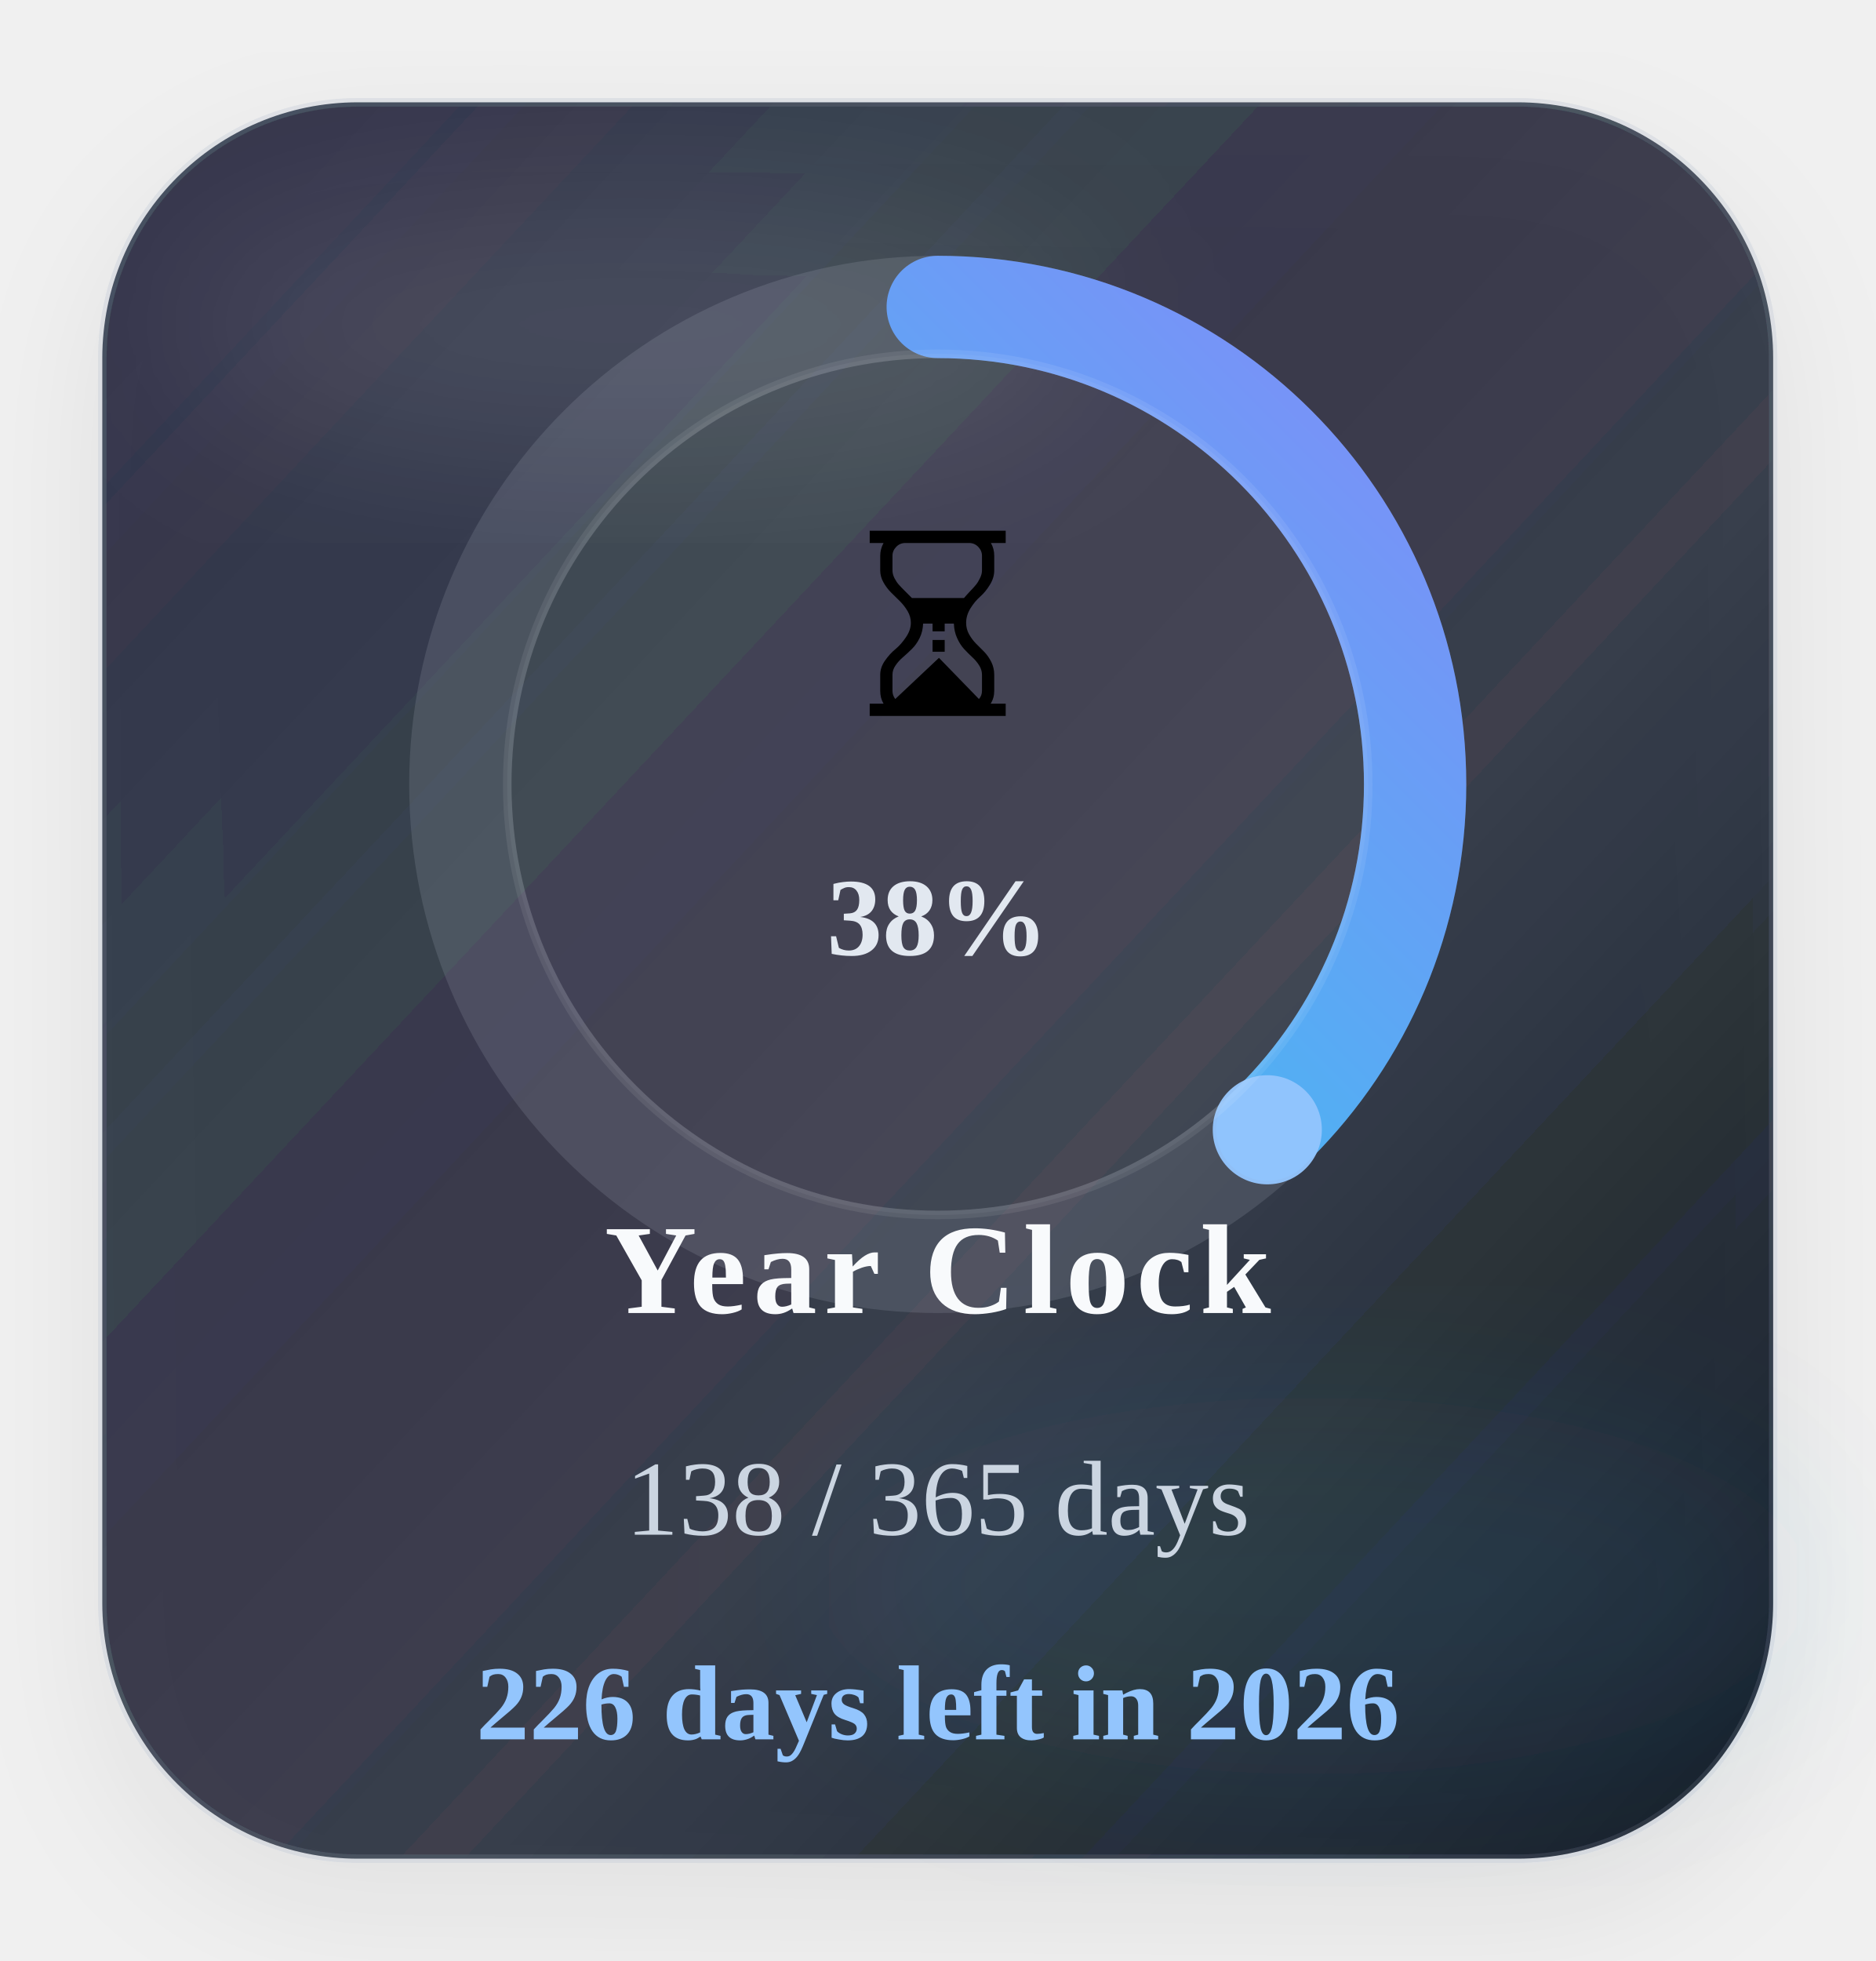
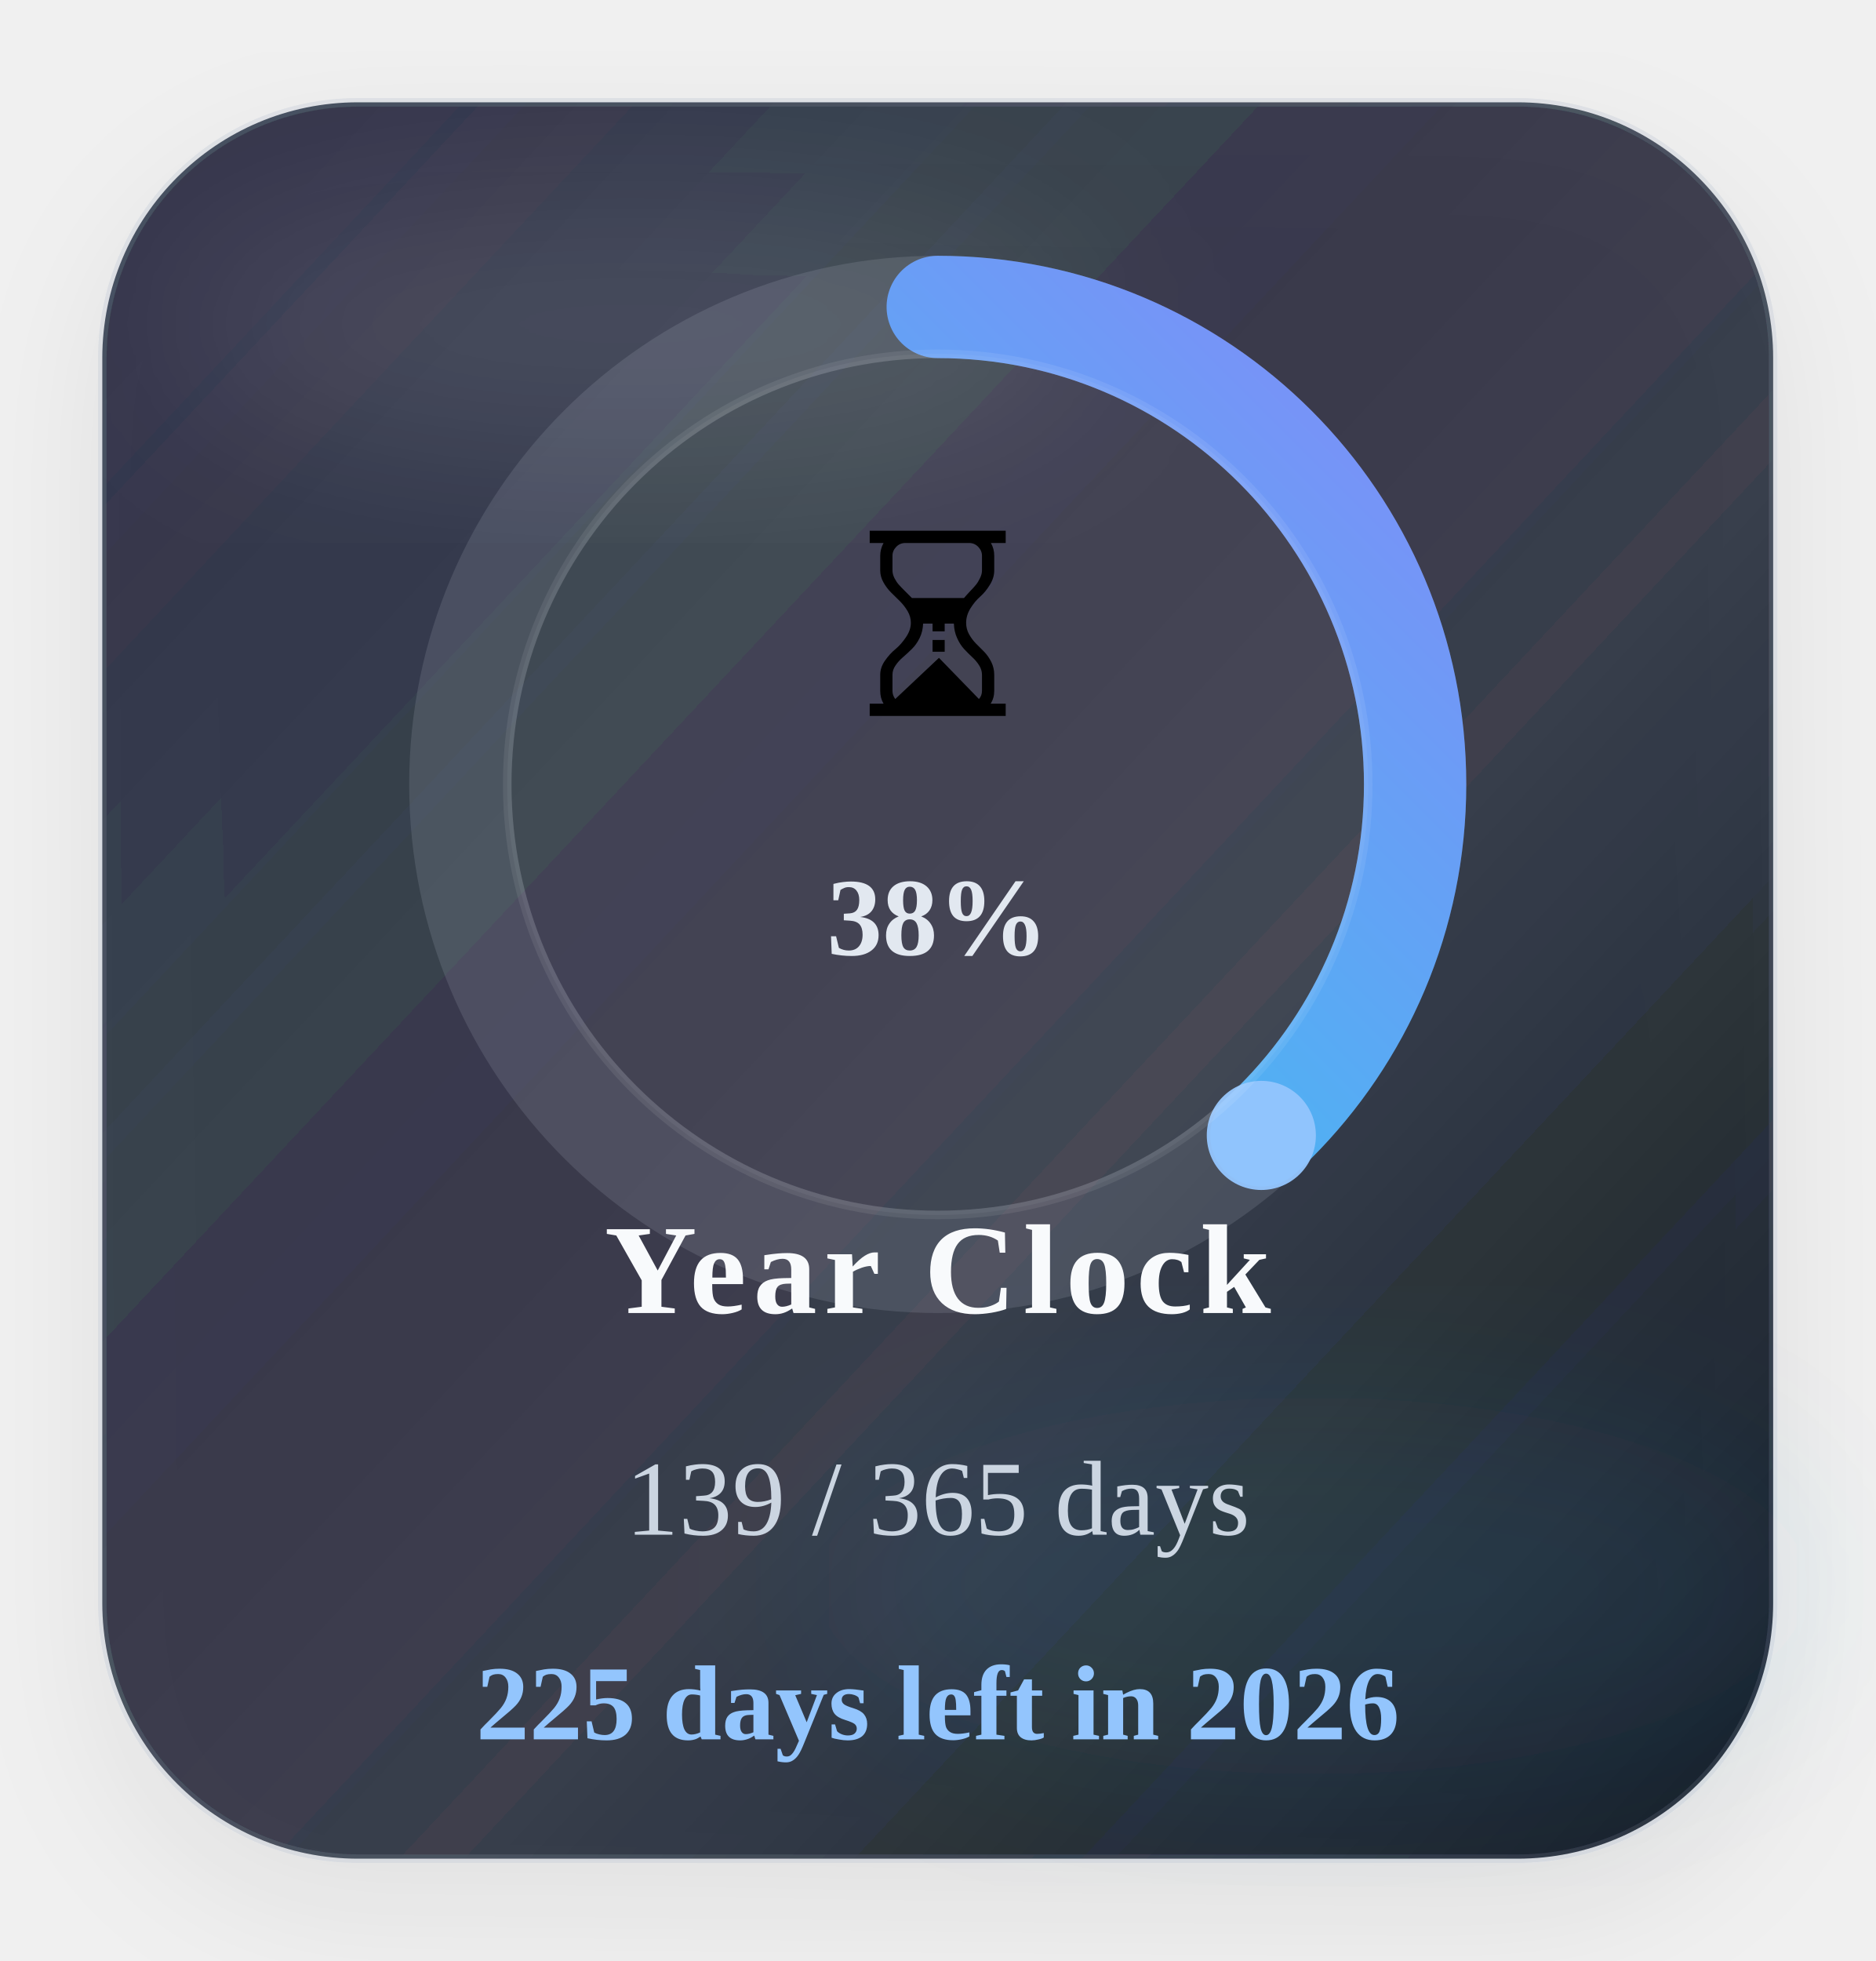
<svg xmlns="http://www.w3.org/2000/svg" width="220" height="230" viewBox="0 0 220 230" role="img" aria-label="Time progress for 2026">
  <defs>
    <linearGradient id="timeGradient" x1="0%" y1="0%" x2="100%" y2="100%">
      <stop offset="0%" stop-color="#22d3ee" />
      <stop offset="100%" stop-color="#818cf8" />
    </linearGradient>
    <linearGradient id="timeCard" x1="0%" y1="0%" x2="100%" y2="100%">
      <stop offset="0%" stop-color="#1c2537" stop-opacity="0.88" />
      <stop offset="60%" stop-color="#111827" stop-opacity="0.8" />
      <stop offset="100%" stop-color="#0b1220" stop-opacity="0.96" />
    </linearGradient>
    <filter id="timeShadow" x="-25%" y="-25%" width="150%" height="150%">
      <feDropShadow dx="0" dy="6" stdDeviation="8" flood-color="#020617" flood-opacity="0.08" />
    </filter>
    <filter id="timeBlur" x="-30%" y="-30%" width="160%" height="160%">
      <feGaussianBlur stdDeviation="10" />
    </filter>
  </defs>
  <rect x="12" y="12" width="196" height="206" rx="30" fill="url(#timeCard)" stroke="#94a3b8" stroke-opacity="0.18" filter="url(#timeShadow)" />
  <ellipse cx="74" cy="38" rx="54" ry="16" fill="#ffffff" fill-opacity="0.09" filter="url(#timeBlur)" />
  <ellipse cx="154" cy="186" rx="58" ry="22" fill="#38bdf8" fill-opacity="0.08" filter="url(#timeBlur)" />
  <circle class="ring-track" cx="110" cy="92" r="56" fill="none" stroke="#cbd5e1" stroke-opacity="0.14" stroke-width="12" />
-   <circle class="progress-ring" cx="110" cy="92" r="56" fill="none" stroke="url(#timeGradient)" stroke-width="12" stroke-linecap="round" stroke-dasharray="351.86" stroke-dashoffset="218.61" data-target-offset="218.61" data-ring-length="351.86" transform="rotate(-90 110 92)" />
-   <circle class="progress-endcap" cx="148.66" cy="132.51" r="6.4" fill="#93c5fd" fill-opacity="0.96" data-center-x="110" data-center-y="92" data-radius="56" data-target-angle="46.3363" />
+   <circle class="progress-ring" cx="110" cy="92" r="56" fill="none" stroke="url(#timeGradient)" stroke-width="12" stroke-linecap="round" stroke-dasharray="351.86" stroke-dashoffset="217.64" data-target-offset="217.64" data-ring-length="351.86" transform="rotate(-90 110 92)" />
+   <circle class="progress-endcap" cx="147.96" cy="133.17" r="6.4" fill="#93c5fd" fill-opacity="0.96" data-center-x="110" data-center-y="92" data-radius="56" data-target-angle="47.3226" />
  <circle class="ring-core" cx="110" cy="92" r="50.5" fill="#ffffff" fill-opacity="0.05" stroke="#ffffff" stroke-opacity="0.08" />
  <text class="progress-emoji" x="110" y="84" text-anchor="middle" font-size="30">⏳</text>
  <text class="progress-percent" x="110" y="112" text-anchor="middle" font-size="13" font-weight="700" fill="#e2e8f0">38%</text>
  <text class="progress-label" x="110" y="154" text-anchor="middle" font-size="15" font-weight="700" letter-spacing="0.8" fill="#f8fafc">Year Clock</text>
-   <text class="progress-value" x="110" y="180" text-anchor="middle" font-size="12.5" fill="#cbd5e1">138 / 365 days</text>
-   <text class="progress-status" data-status-state="remaining" x="110" y="204" text-anchor="middle" font-size="12.5" font-weight="700" fill="#93c5fd">226 days left in 2026</text>
+   <text class="progress-value" x="110" y="180" text-anchor="middle" font-size="12.5" fill="#cbd5e1">139 / 365 days</text>
+   <text class="progress-status" data-status-state="remaining" x="110" y="204" text-anchor="middle" font-size="12.5" font-weight="700" fill="#93c5fd">225 days left in 2026</text>
</svg>
